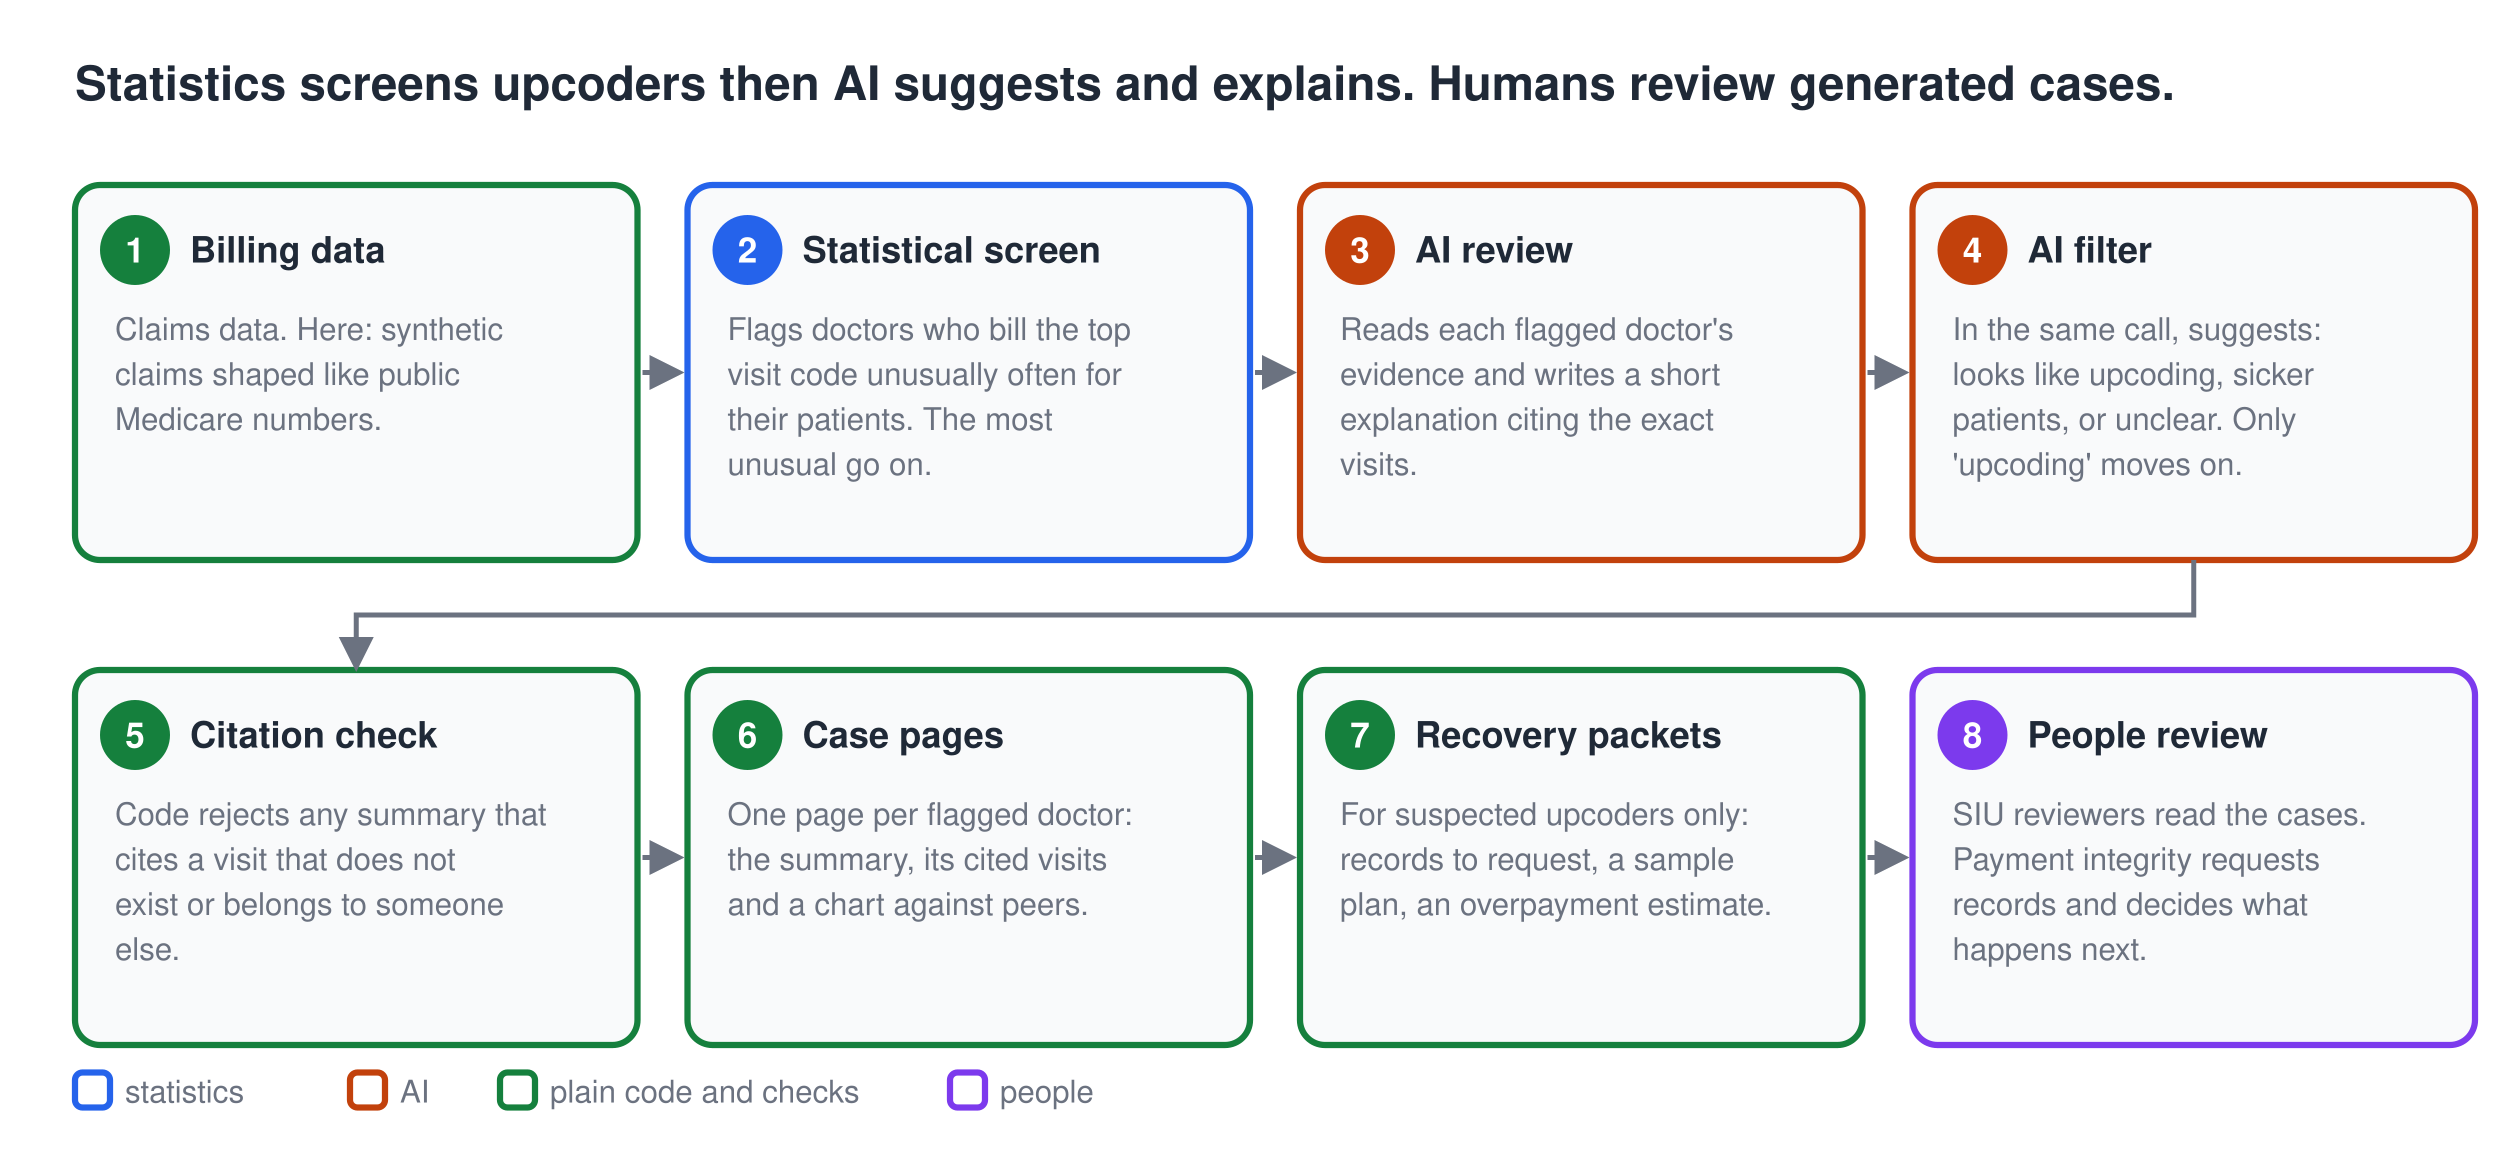
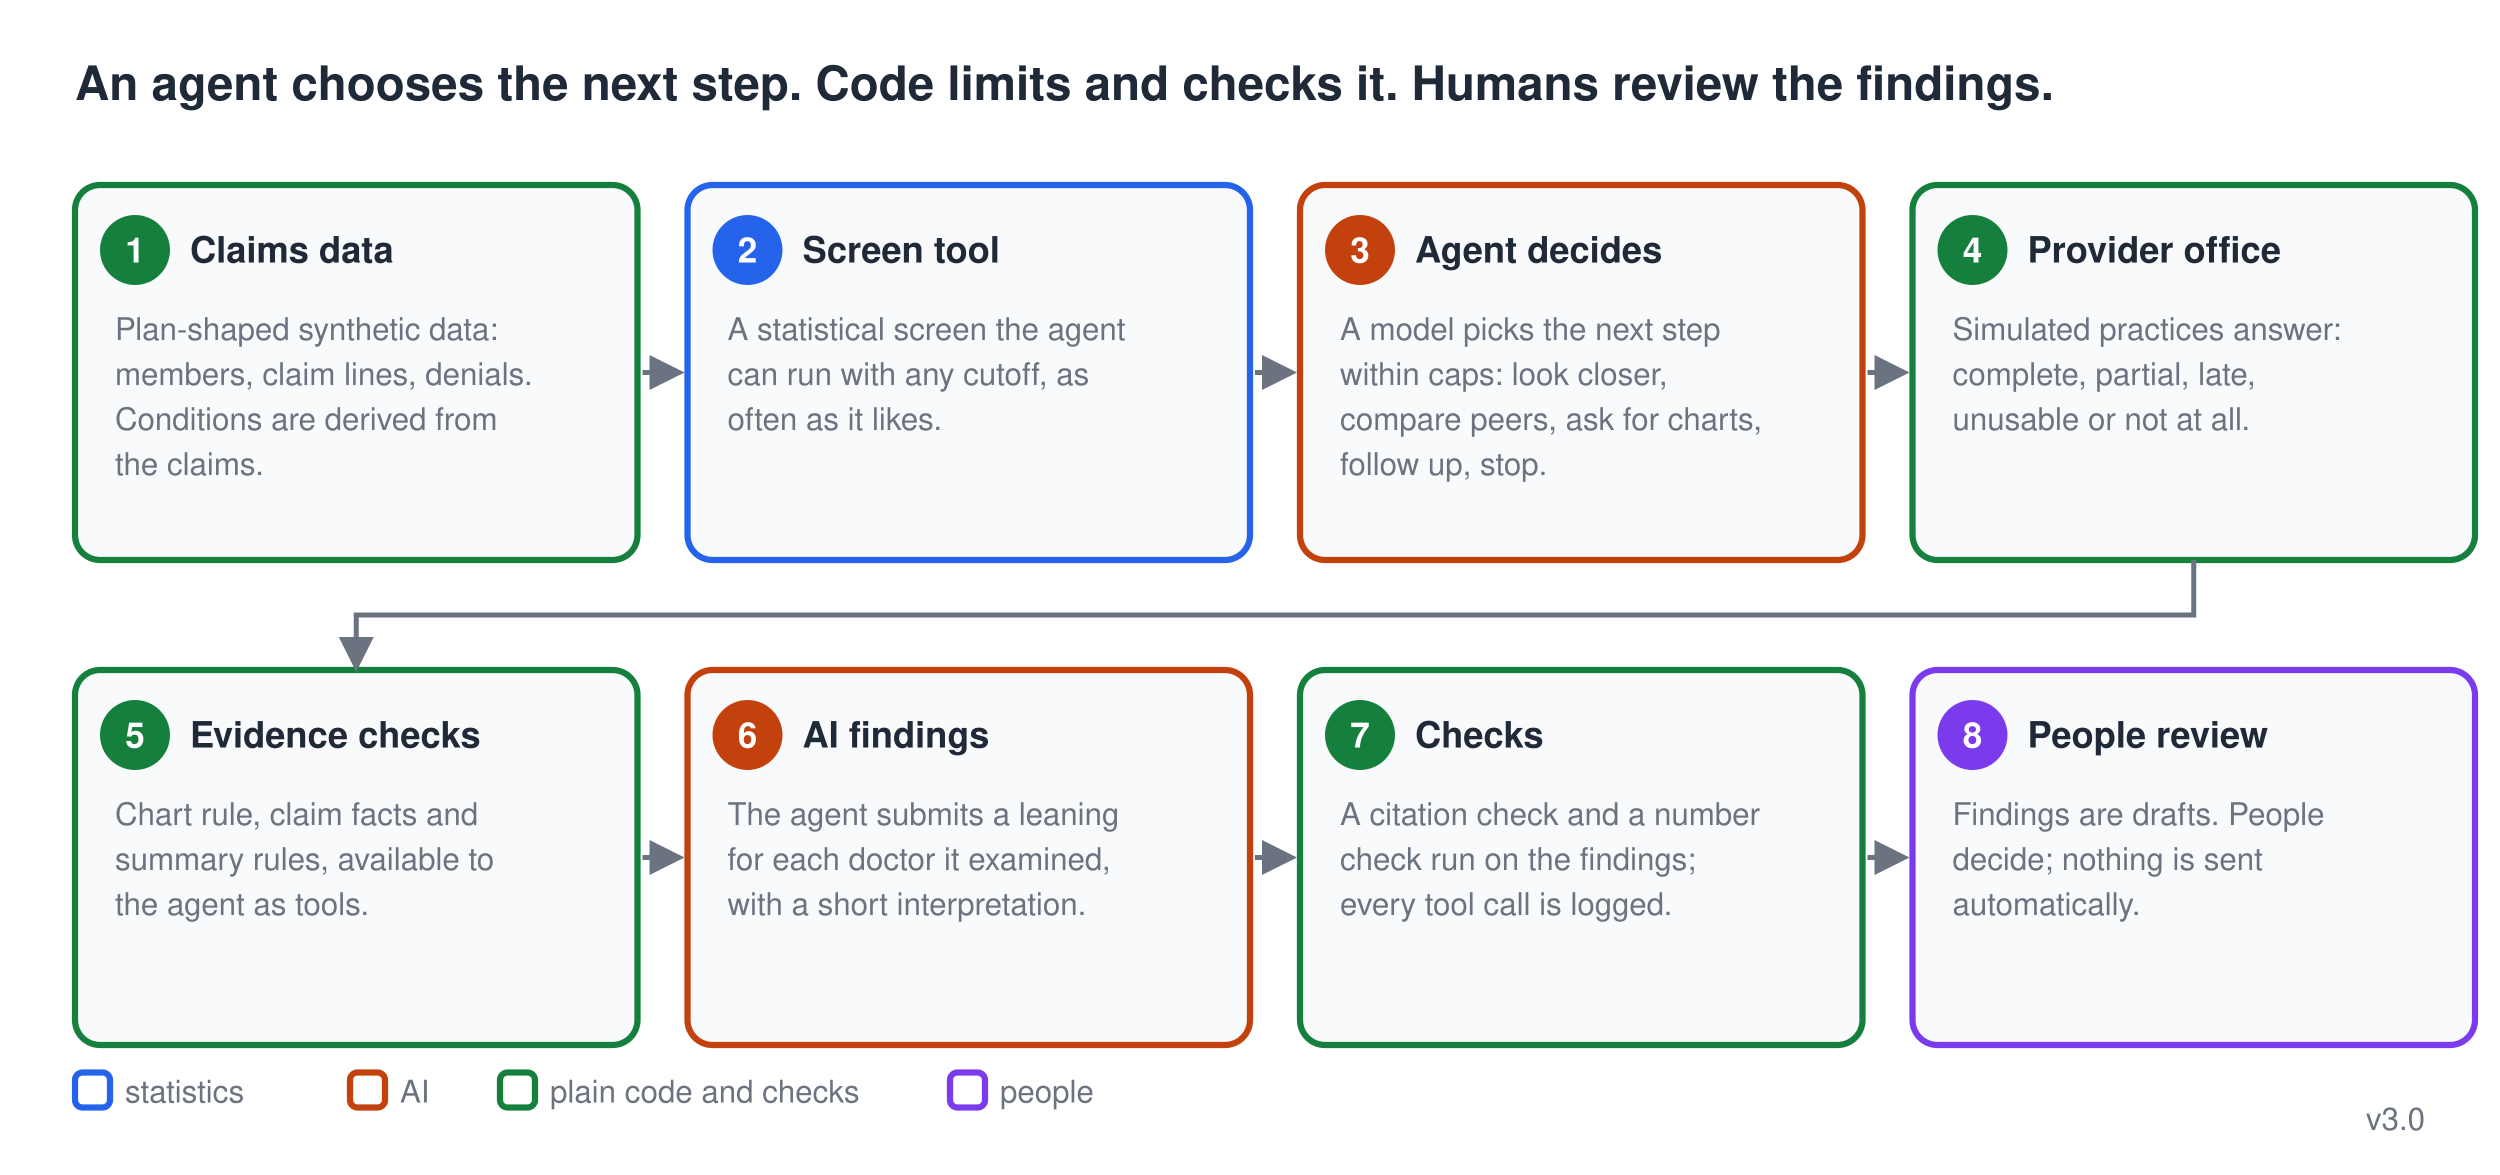
<svg xmlns="http://www.w3.org/2000/svg" viewBox="0 0 1000 470" width="1000" height="470" font-family="Helvetica, Arial, sans-serif">
  <rect width="1000" height="470" fill="#ffffff" />
-   <text x="30" y="40" font-size="19" font-weight="bold" fill="#1f2937">Statistics screens upcoders then AI suggests and explains. Humans review generated cases.</text>
+   <text x="30" y="40" font-size="19" font-weight="bold" fill="#1f2937">An agent chooses the next step. Code limits and checks it. Humans review the findings.</text>
+   <text x="970" y="452" text-anchor="end" font-size="12.5" fill="#6b7280">v3.0</text>
  <defs>
    <marker id="a" viewBox="0 0 10 10" refX="8" refY="5" markerWidth="7" markerHeight="7" orient="auto">
      <path d="M0 0 L10 5 L0 10 z" fill="#6b7280" />
    </marker>
  </defs>
  <rect x="30" y="74" width="225" height="150" rx="10" fill="#f9fafb" stroke="#15803d" stroke-width="2.5" />
  <circle cx="54" cy="100" r="14" fill="#15803d" />
  <text x="54" y="105" text-anchor="middle" font-size="14" font-weight="bold" fill="#fff">1</text>
-   <text x="76" y="105" font-size="14.5" font-weight="bold" fill="#1f2937">Billing data</text>
-   <text x="46" y="136" font-size="12.5" fill="#6b7280">Claims data. Here: synthetic</text>
-   <text x="46" y="154" font-size="12.5" fill="#6b7280">claims shaped like public</text>
-   <text x="46" y="172" font-size="12.5" fill="#6b7280">Medicare numbers.</text>
+   <text x="76" y="105" font-size="14.5" font-weight="bold" fill="#1f2937">Claims data</text>
+   <text x="46" y="136" font-size="12.5" fill="#6b7280">Plan-shaped synthetic data:</text>
+   <text x="46" y="154" font-size="12.5" fill="#6b7280">members, claim lines, denials.</text>
+   <text x="46" y="172" font-size="12.5" fill="#6b7280">Conditions are derived from</text>
+   <text x="46" y="190" font-size="12.5" fill="#6b7280">the claims.</text>
  <rect x="275" y="74" width="225" height="150" rx="10" fill="#f9fafb" stroke="#2563eb" stroke-width="2.5" />
  <circle cx="299" cy="100" r="14" fill="#2563eb" />
  <text x="299" y="105" text-anchor="middle" font-size="14" font-weight="bold" fill="#fff">2</text>
-   <text x="321" y="105" font-size="14.5" font-weight="bold" fill="#1f2937">Statistical screen</text>
-   <text x="291" y="136" font-size="12.5" fill="#6b7280">Flags doctors who bill the top</text>
-   <text x="291" y="154" font-size="12.5" fill="#6b7280">visit code unusually often for</text>
-   <text x="291" y="172" font-size="12.5" fill="#6b7280">their patients. The most</text>
-   <text x="291" y="190" font-size="12.5" fill="#6b7280">unusual go on.</text>
+   <text x="321" y="105" font-size="14.5" font-weight="bold" fill="#1f2937">Screen tool</text>
+   <text x="291" y="136" font-size="12.5" fill="#6b7280">A statistical screen the agent</text>
+   <text x="291" y="154" font-size="12.5" fill="#6b7280">can run with any cutoff, as</text>
+   <text x="291" y="172" font-size="12.5" fill="#6b7280">often as it likes.</text>
  <rect x="520" y="74" width="225" height="150" rx="10" fill="#f9fafb" stroke="#c2410c" stroke-width="2.5" />
  <circle cx="544" cy="100" r="14" fill="#c2410c" />
  <text x="544" y="105" text-anchor="middle" font-size="14" font-weight="bold" fill="#fff">3</text>
-   <text x="566" y="105" font-size="14.5" font-weight="bold" fill="#1f2937">AI review</text>
-   <text x="536" y="136" font-size="12.5" fill="#6b7280">Reads each flagged doctor's</text>
-   <text x="536" y="154" font-size="12.5" fill="#6b7280">evidence and writes a short</text>
-   <text x="536" y="172" font-size="12.5" fill="#6b7280">explanation citing the exact</text>
-   <text x="536" y="190" font-size="12.5" fill="#6b7280">visits.</text>
-   <rect x="765" y="74" width="225" height="150" rx="10" fill="#f9fafb" stroke="#c2410c" stroke-width="2.5" />
-   <circle cx="789" cy="100" r="14" fill="#c2410c" />
+   <text x="566" y="105" font-size="14.5" font-weight="bold" fill="#1f2937">Agent decides</text>
+   <text x="536" y="136" font-size="12.5" fill="#6b7280">A model picks the next step</text>
+   <text x="536" y="154" font-size="12.5" fill="#6b7280">within caps: look closer,</text>
+   <text x="536" y="172" font-size="12.5" fill="#6b7280">compare peers, ask for charts,</text>
+   <text x="536" y="190" font-size="12.5" fill="#6b7280">follow up, stop.</text>
+   <rect x="765" y="74" width="225" height="150" rx="10" fill="#f9fafb" stroke="#15803d" stroke-width="2.5" />
+   <circle cx="789" cy="100" r="14" fill="#15803d" />
  <text x="789" y="105" text-anchor="middle" font-size="14" font-weight="bold" fill="#fff">4</text>
-   <text x="811" y="105" font-size="14.5" font-weight="bold" fill="#1f2937">AI filter</text>
-   <text x="781" y="136" font-size="12.5" fill="#6b7280">In the same call, suggests:</text>
-   <text x="781" y="154" font-size="12.5" fill="#6b7280">looks like upcoding, sicker</text>
-   <text x="781" y="172" font-size="12.5" fill="#6b7280">patients, or unclear. Only</text>
-   <text x="781" y="190" font-size="12.5" fill="#6b7280">'upcoding' moves on.</text>
+   <text x="811" y="105" font-size="14.5" font-weight="bold" fill="#1f2937">Provider office</text>
+   <text x="781" y="136" font-size="12.5" fill="#6b7280">Simulated practices answer:</text>
+   <text x="781" y="154" font-size="12.5" fill="#6b7280">complete, partial, late,</text>
+   <text x="781" y="172" font-size="12.5" fill="#6b7280">unusable or not at all.</text>
  <rect x="30" y="268" width="225" height="150" rx="10" fill="#f9fafb" stroke="#15803d" stroke-width="2.5" />
  <circle cx="54" cy="294" r="14" fill="#15803d" />
  <text x="54" y="299" text-anchor="middle" font-size="14" font-weight="bold" fill="#fff">5</text>
-   <text x="76" y="299" font-size="14.5" font-weight="bold" fill="#1f2937">Citation check</text>
-   <text x="46" y="330" font-size="12.5" fill="#6b7280">Code rejects any summary that</text>
-   <text x="46" y="348" font-size="12.5" fill="#6b7280">cites a visit that does not</text>
-   <text x="46" y="366" font-size="12.5" fill="#6b7280">exist or belongs to someone</text>
-   <text x="46" y="384" font-size="12.5" fill="#6b7280">else.</text>
-   <rect x="275" y="268" width="225" height="150" rx="10" fill="#f9fafb" stroke="#15803d" stroke-width="2.5" />
-   <circle cx="299" cy="294" r="14" fill="#15803d" />
+   <text x="76" y="299" font-size="14.5" font-weight="bold" fill="#1f2937">Evidence checks</text>
+   <text x="46" y="330" font-size="12.5" fill="#6b7280">Chart rule, claim facts and</text>
+   <text x="46" y="348" font-size="12.5" fill="#6b7280">summary rules, available to</text>
+   <text x="46" y="366" font-size="12.5" fill="#6b7280">the agent as tools.</text>
+   <rect x="275" y="268" width="225" height="150" rx="10" fill="#f9fafb" stroke="#c2410c" stroke-width="2.5" />
+   <circle cx="299" cy="294" r="14" fill="#c2410c" />
  <text x="299" y="299" text-anchor="middle" font-size="14" font-weight="bold" fill="#fff">6</text>
-   <text x="321" y="299" font-size="14.5" font-weight="bold" fill="#1f2937">Case pages</text>
-   <text x="291" y="330" font-size="12.5" fill="#6b7280">One page per flagged doctor:</text>
-   <text x="291" y="348" font-size="12.5" fill="#6b7280">the summary, its cited visits</text>
-   <text x="291" y="366" font-size="12.5" fill="#6b7280">and a chart against peers.</text>
+   <text x="321" y="299" font-size="14.5" font-weight="bold" fill="#1f2937">AI findings</text>
+   <text x="291" y="330" font-size="12.5" fill="#6b7280">The agent submits a leaning</text>
+   <text x="291" y="348" font-size="12.5" fill="#6b7280">for each doctor it examined,</text>
+   <text x="291" y="366" font-size="12.5" fill="#6b7280">with a short interpretation.</text>
  <rect x="520" y="268" width="225" height="150" rx="10" fill="#f9fafb" stroke="#15803d" stroke-width="2.5" />
  <circle cx="544" cy="294" r="14" fill="#15803d" />
  <text x="544" y="299" text-anchor="middle" font-size="14" font-weight="bold" fill="#fff">7</text>
-   <text x="566" y="299" font-size="14.5" font-weight="bold" fill="#1f2937">Recovery packets</text>
-   <text x="536" y="330" font-size="12.5" fill="#6b7280">For suspected upcoders only:</text>
-   <text x="536" y="348" font-size="12.5" fill="#6b7280">records to request, a sample</text>
-   <text x="536" y="366" font-size="12.5" fill="#6b7280">plan, an overpayment estimate.</text>
+   <text x="566" y="299" font-size="14.5" font-weight="bold" fill="#1f2937">Checks</text>
+   <text x="536" y="330" font-size="12.5" fill="#6b7280">A citation check and a number</text>
+   <text x="536" y="348" font-size="12.5" fill="#6b7280">check run on the findings;</text>
+   <text x="536" y="366" font-size="12.5" fill="#6b7280">every tool call is logged.</text>
  <rect x="765" y="268" width="225" height="150" rx="10" fill="#f9fafb" stroke="#7c3aed" stroke-width="2.5" />
  <circle cx="789" cy="294" r="14" fill="#7c3aed" />
  <text x="789" y="299" text-anchor="middle" font-size="14" font-weight="bold" fill="#fff">8</text>
  <text x="811" y="299" font-size="14.5" font-weight="bold" fill="#1f2937">People review</text>
-   <text x="781" y="330" font-size="12.5" fill="#6b7280">SIU reviewers read the cases.</text>
-   <text x="781" y="348" font-size="12.5" fill="#6b7280">Payment integrity requests</text>
-   <text x="781" y="366" font-size="12.5" fill="#6b7280">records and decides what</text>
-   <text x="781" y="384" font-size="12.5" fill="#6b7280">happens next.</text>
+   <text x="781" y="330" font-size="12.5" fill="#6b7280">Findings are drafts. People</text>
+   <text x="781" y="348" font-size="12.5" fill="#6b7280">decide; nothing is sent</text>
+   <text x="781" y="366" font-size="12.5" fill="#6b7280">automatically.</text>
  <path d="M257 149.0 L271 149.0" stroke="#6b7280" stroke-width="2" marker-end="url(#a)" />
  <path d="M502 149.0 L516 149.0" stroke="#6b7280" stroke-width="2" marker-end="url(#a)" />
  <path d="M747 149.0 L761 149.0" stroke="#6b7280" stroke-width="2" marker-end="url(#a)" />
  <path d="M257 343.0 L271 343.0" stroke="#6b7280" stroke-width="2" marker-end="url(#a)" />
  <path d="M502 343.0 L516 343.0" stroke="#6b7280" stroke-width="2" marker-end="url(#a)" />
  <path d="M747 343.0 L761 343.0" stroke="#6b7280" stroke-width="2" marker-end="url(#a)" />
  <path d="M877.5 224 L877.5 246.0 L142.5 246.0 L142.5 266" fill="none" stroke="#6b7280" stroke-width="2" marker-end="url(#a)" />
  <rect x="30" y="429" width="14" height="14" rx="3" fill="none" stroke="#2563eb" stroke-width="2.5" />
  <text x="50" y="441" font-size="12.5" fill="#6b7280">statistics</text>
  <rect x="140" y="429" width="14" height="14" rx="3" fill="none" stroke="#c2410c" stroke-width="2.5" />
  <text x="160" y="441" font-size="12.5" fill="#6b7280">AI</text>
  <rect x="200" y="429" width="14" height="14" rx="3" fill="none" stroke="#15803d" stroke-width="2.5" />
  <text x="220" y="441" font-size="12.5" fill="#6b7280">plain code and checks</text>
  <rect x="380" y="429" width="14" height="14" rx="3" fill="none" stroke="#7c3aed" stroke-width="2.5" />
  <text x="400" y="441" font-size="12.5" fill="#6b7280">people</text>
</svg>
